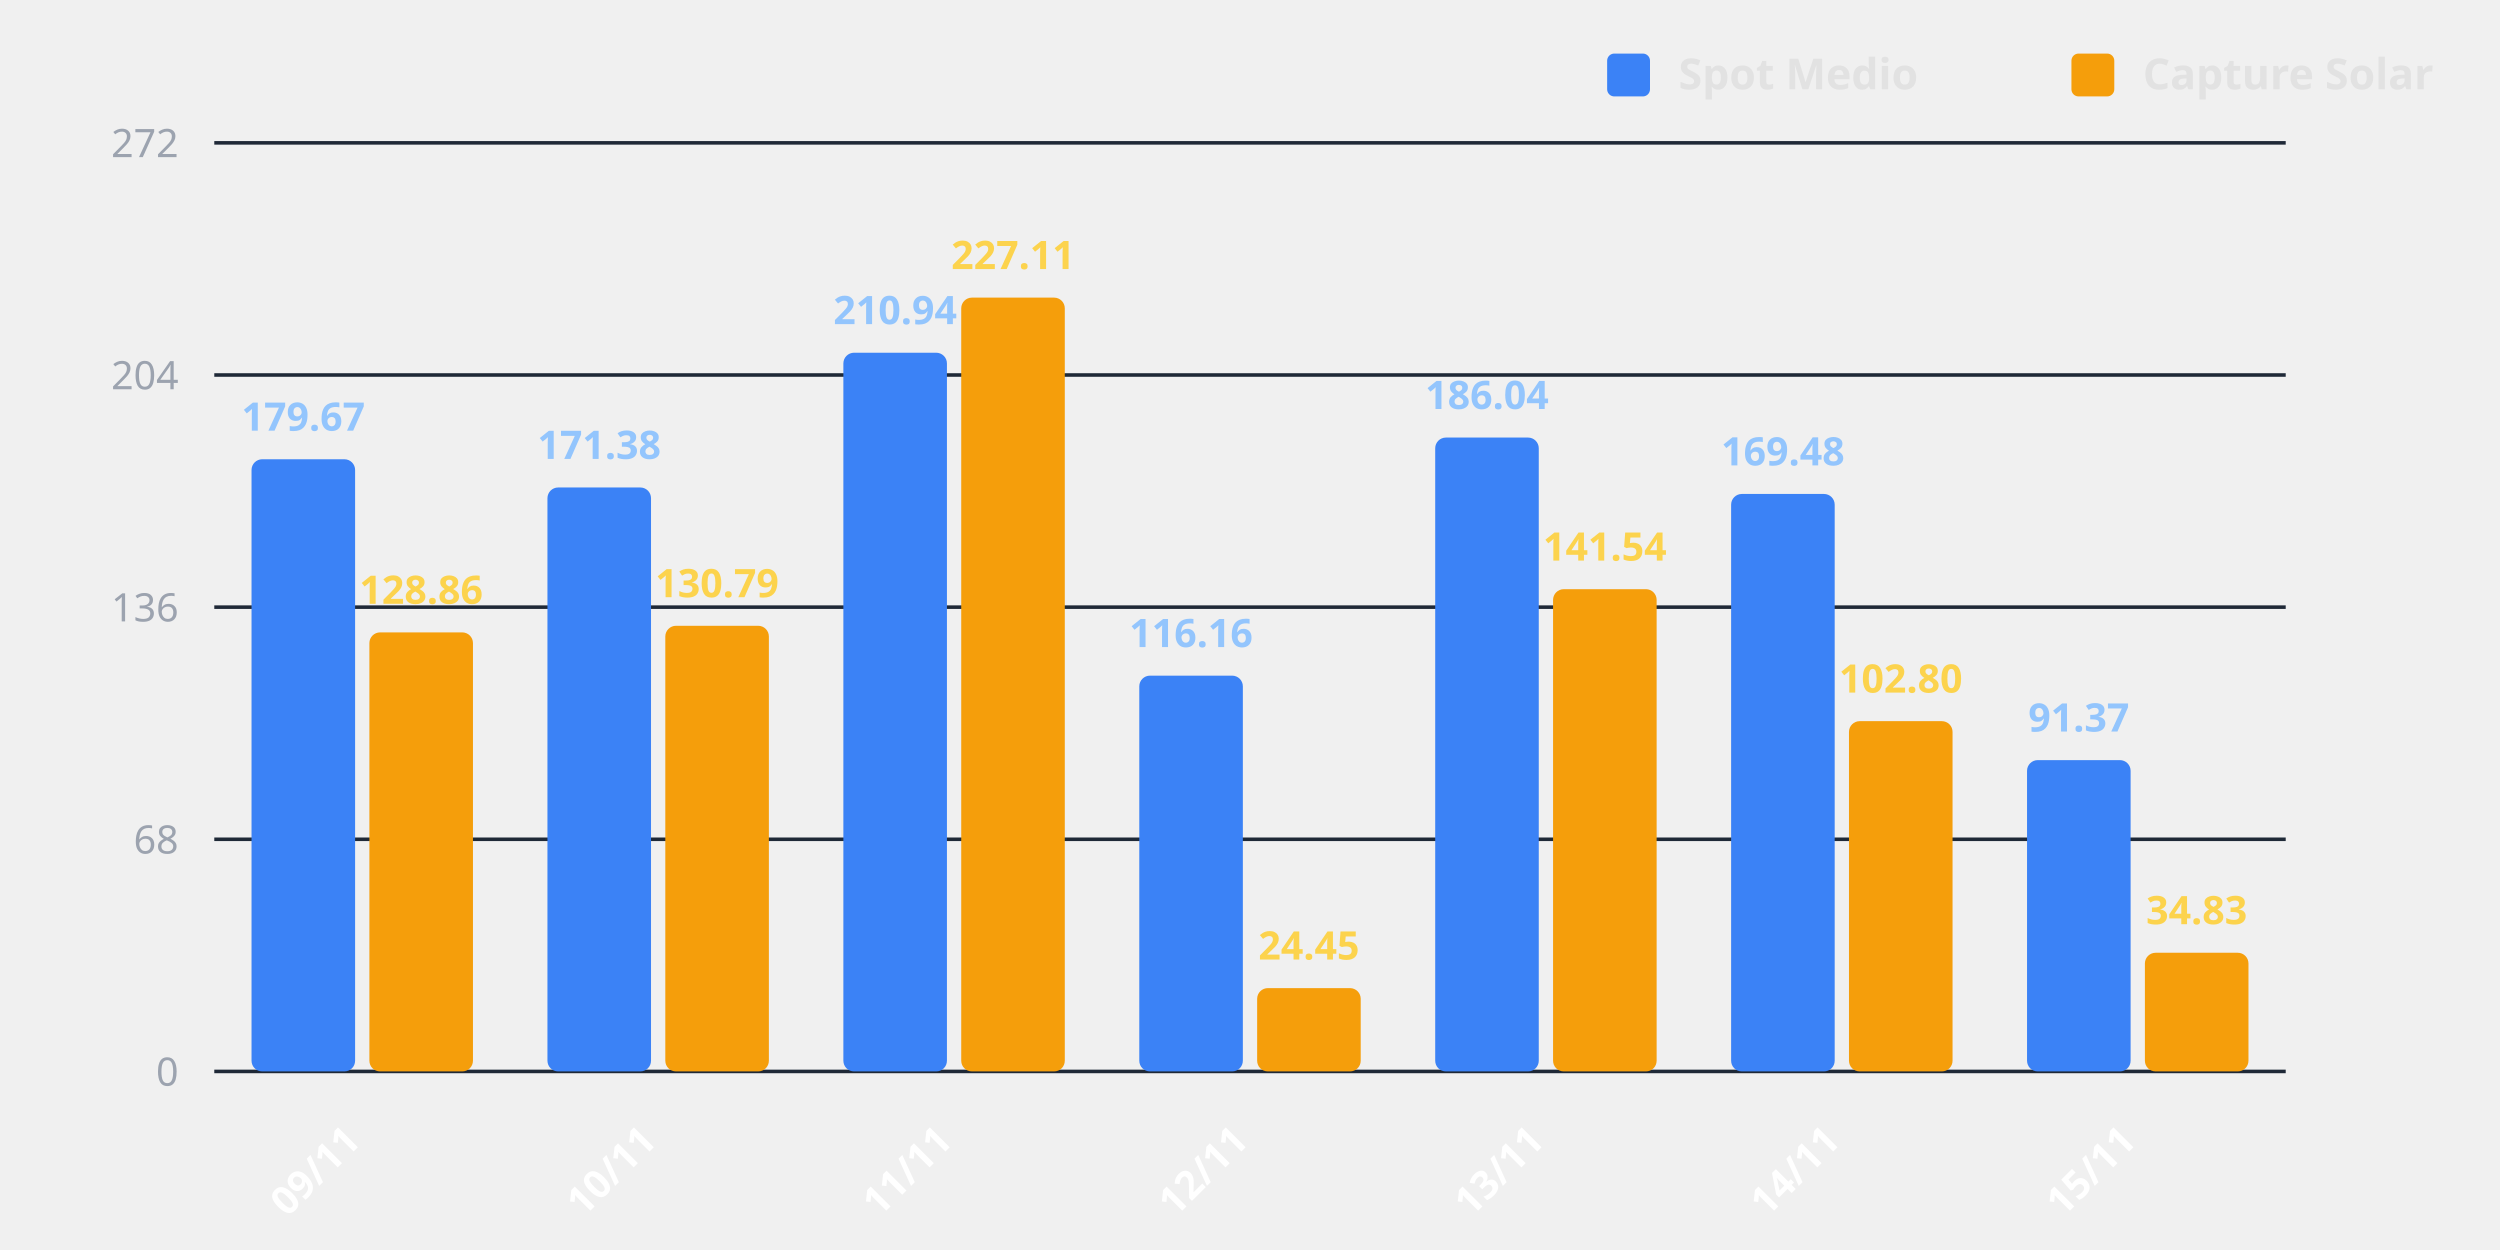
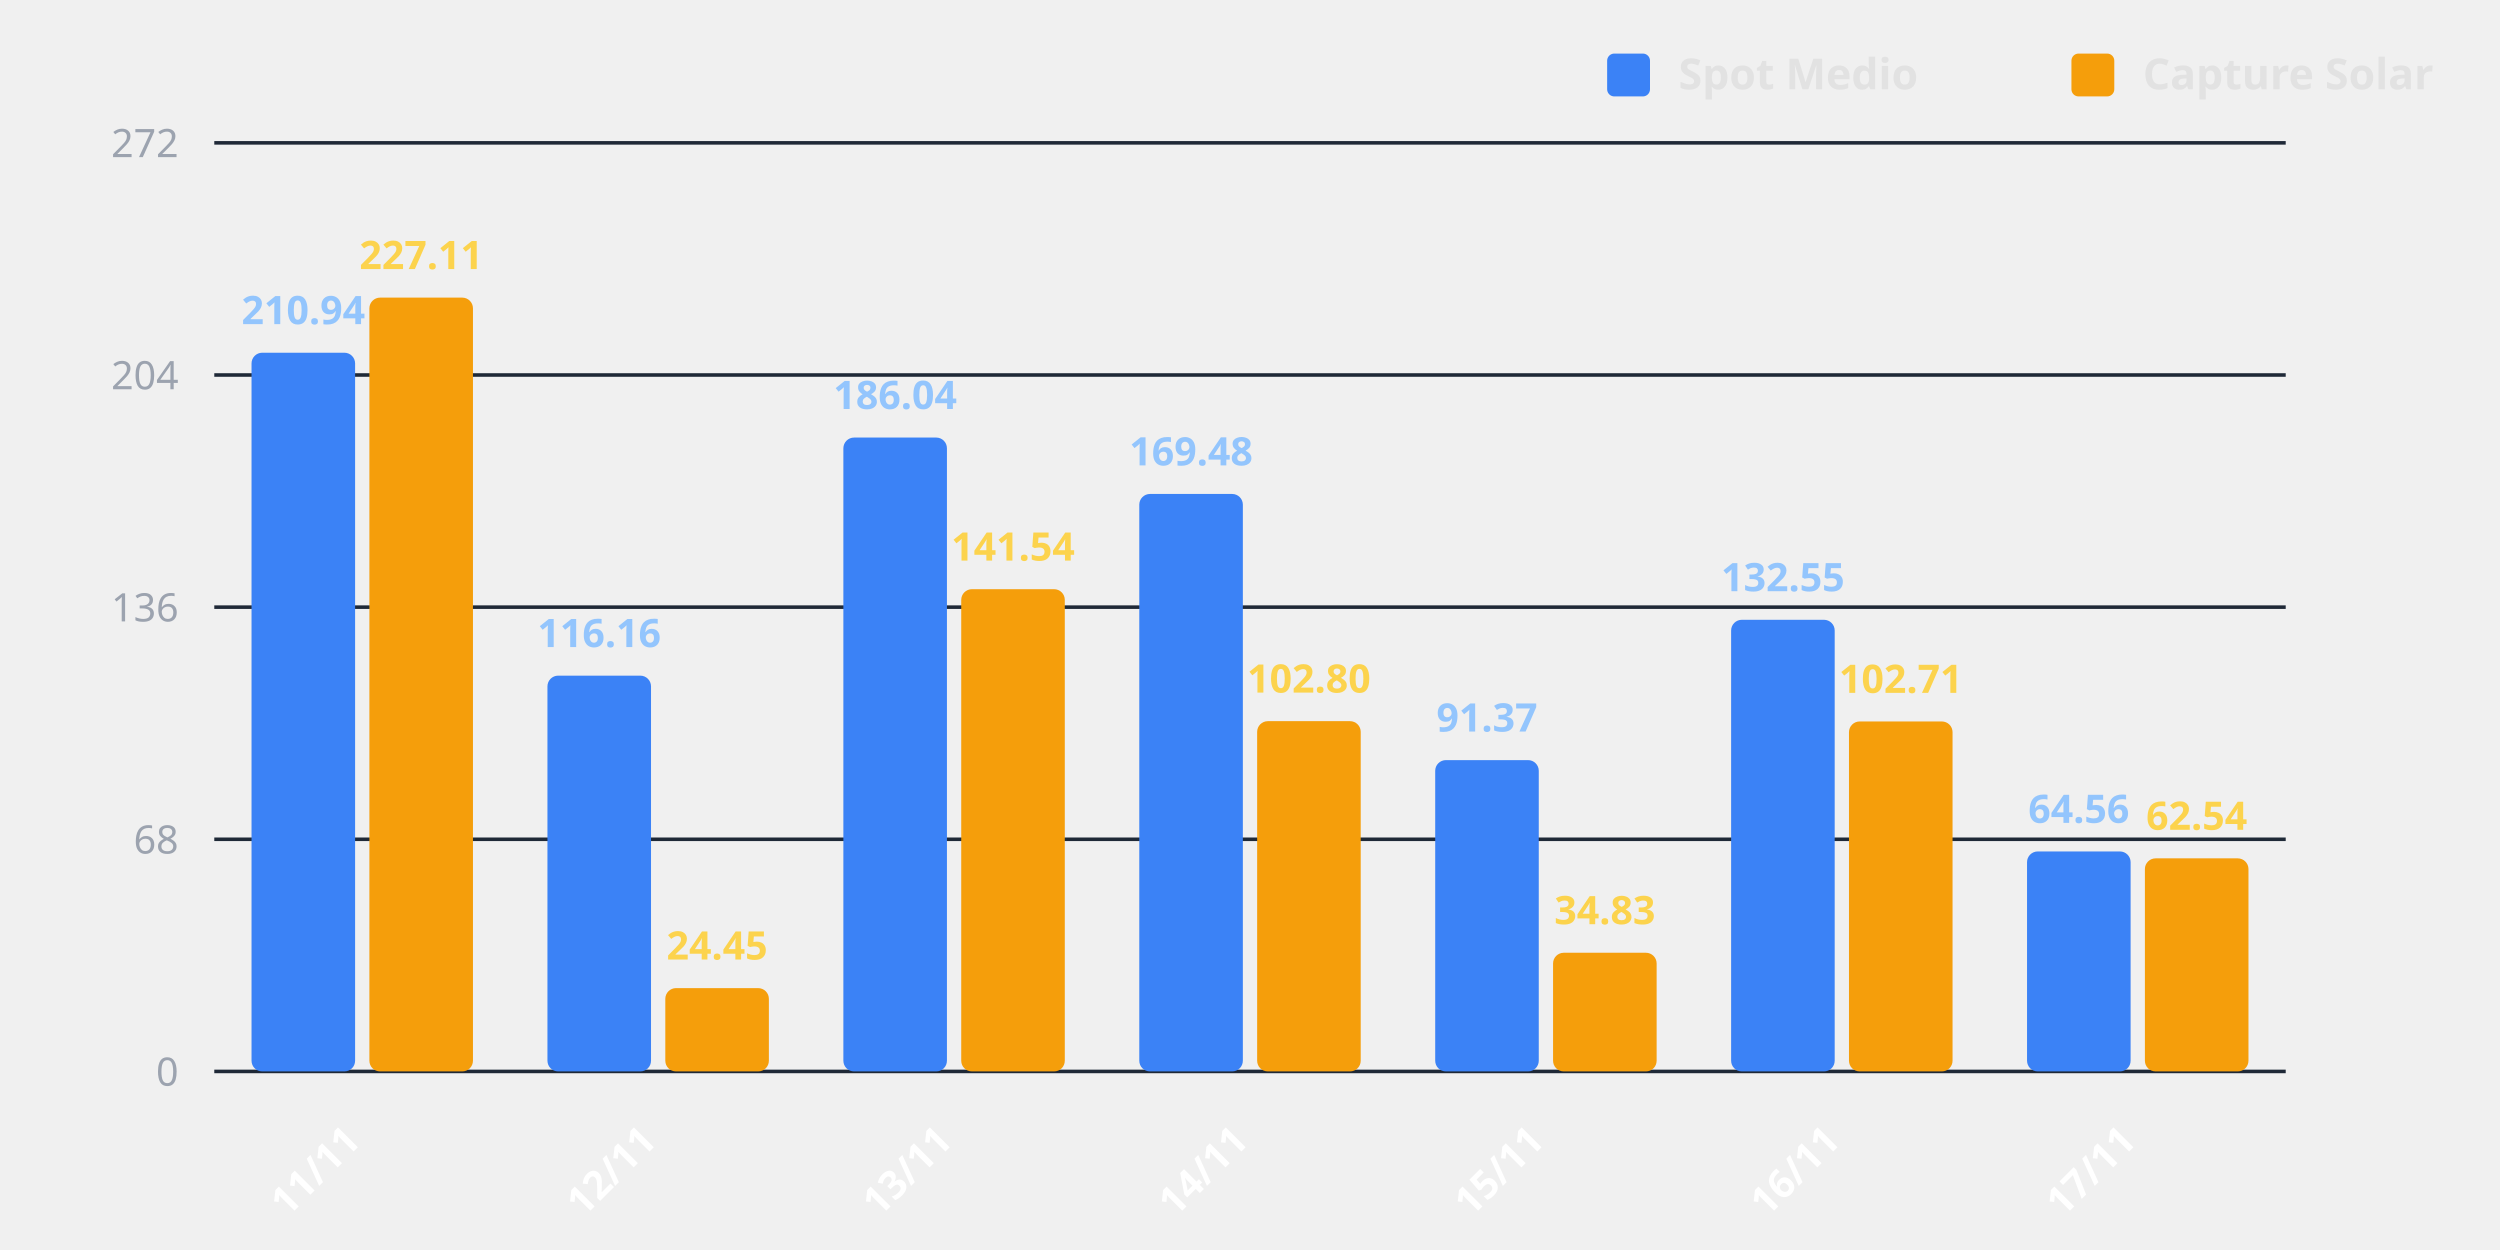
<svg xmlns="http://www.w3.org/2000/svg" viewBox="0 0 700 350" style="font-family: sans-serif; background-color: #0b0f19;">
  <rect x="450" y="15" width="12" height="12" fill="#3b82f6" rx="2" />
  <text x="470" y="25" font-size="12" fill="#e2e2e2" font-weight="bold">Spot Medio</text>
  <rect x="580" y="15" width="12" height="12" fill="#f59e0b" rx="2" />
  <text x="600" y="25" font-size="12" fill="#e2e2e2" font-weight="bold">Capture Solar</text>
  <line x1="60" y1="300.0" x2="640" y2="300.0" stroke="#1f2937" stroke-width="1" />
  <text x="50" y="304.0" text-anchor="end" font-size="11" fill="#9ca3af">0</text>
  <line x1="60" y1="235.0" x2="640" y2="235.0" stroke="#1f2937" stroke-width="1" />
  <text x="50" y="239.0" text-anchor="end" font-size="11" fill="#9ca3af">68</text>
  <line x1="60" y1="170.0" x2="640" y2="170.0" stroke="#1f2937" stroke-width="1" />
  <text x="50" y="174.0" text-anchor="end" font-size="11" fill="#9ca3af">136</text>
  <line x1="60" y1="105.0" x2="640" y2="105.0" stroke="#1f2937" stroke-width="1" />
  <text x="50" y="109.0" text-anchor="end" font-size="11" fill="#9ca3af">204</text>
  <line x1="60" y1="40.0" x2="640" y2="40.0" stroke="#1f2937" stroke-width="1" />
  <text x="50" y="44.0" text-anchor="end" font-size="11" fill="#9ca3af">272</text>
-   <text x="101.429" y="320" text-anchor="end" transform="rotate(-45, 101.4286, 320)" font-size="11" font-weight="bold" fill="#ffffff">09/11</text>
-   <rect x="70.429" y="128.589" width="29.0" height="171.411" fill="#3b82f6" rx="3" />
-   <text x="84.929" y="120.589" text-anchor="middle" font-size="11" font-weight="bold" fill="#93c5fd">179.67</text>
-   <rect x="103.429" y="177.068" width="29.0" height="122.932" fill="#f59e0b" rx="3" />
-   <text x="117.929" y="169.068" text-anchor="middle" font-size="11" font-weight="bold" fill="#fcd34d">128.86</text>
-   <text x="184.286" y="320" text-anchor="end" transform="rotate(-45, 184.2857, 320)" font-size="11" font-weight="bold" fill="#ffffff">10/11</text>
-   <rect x="153.286" y="136.494" width="29.0" height="163.506" fill="#3b82f6" rx="3" />
-   <text x="167.786" y="128.494" text-anchor="middle" font-size="11" font-weight="bold" fill="#93c5fd">171.38</text>
-   <rect x="186.286" y="175.218" width="29.0" height="124.782" fill="#f59e0b" rx="3" />
-   <text x="200.786" y="167.218" text-anchor="middle" font-size="11" font-weight="bold" fill="#fcd34d">130.79</text>
-   <text x="267.143" y="320" text-anchor="end" transform="rotate(-45, 267.1429, 320)" font-size="11" font-weight="bold" fill="#ffffff">11/11</text>
-   <rect x="236.143" y="98.76" width="29.0" height="201.24" fill="#3b82f6" rx="3" />
-   <text x="250.643" y="90.76" text-anchor="middle" font-size="11" font-weight="bold" fill="#93c5fd">210.94</text>
-   <rect x="269.143" y="83.333" width="29.0" height="216.667" fill="#f59e0b" rx="3" />
-   <text x="283.643" y="75.333" text-anchor="middle" font-size="11" font-weight="bold" fill="#fcd34d">227.11</text>
-   <text x="350.0" y="320" text-anchor="end" transform="rotate(-45, 350.0, 320)" font-size="11" font-weight="bold" fill="#ffffff">12/11</text>
-   <rect x="319.0" y="189.179" width="29.0" height="110.821" fill="#3b82f6" rx="3" />
-   <text x="333.5" y="181.179" text-anchor="middle" font-size="11" font-weight="bold" fill="#93c5fd">116.16</text>
-   <rect x="352.0" y="276.673" width="29.0" height="23.327" fill="#f59e0b" rx="3" />
-   <text x="366.5" y="268.673" text-anchor="middle" font-size="11" font-weight="bold" fill="#fcd34d">24.45</text>
-   <text x="432.857" y="320" text-anchor="end" transform="rotate(-45, 432.8571, 320)" font-size="11" font-weight="bold" fill="#ffffff">13/11</text>
-   <rect x="401.857" y="122.516" width="29.0" height="177.484" fill="#3b82f6" rx="3" />
-   <text x="416.357" y="114.516" text-anchor="middle" font-size="11" font-weight="bold" fill="#93c5fd">186.04</text>
-   <rect x="434.857" y="164.97" width="29.0" height="135.03" fill="#f59e0b" rx="3" />
-   <text x="449.357" y="156.97" text-anchor="middle" font-size="11" font-weight="bold" fill="#fcd34d">141.54</text>
-   <text x="515.714" y="320" text-anchor="end" transform="rotate(-45, 515.7143, 320)" font-size="11" font-weight="bold" fill="#ffffff">14/11</text>
-   <rect x="484.714" y="138.308" width="29.0" height="161.692" fill="#3b82f6" rx="3" />
-   <text x="499.214" y="130.308" text-anchor="middle" font-size="11" font-weight="bold" fill="#93c5fd">169.48</text>
-   <rect x="517.714" y="201.925" width="29.0" height="98.075" fill="#f59e0b" rx="3" />
-   <text x="532.214" y="193.925" text-anchor="middle" font-size="11" font-weight="bold" fill="#fcd34d">102.80</text>
-   <text x="598.571" y="320" text-anchor="end" transform="rotate(-45, 598.5714, 320)" font-size="11" font-weight="bold" fill="#ffffff">15/11</text>
-   <rect x="567.571" y="212.83" width="29.0" height="87.17" fill="#3b82f6" rx="3" />
-   <text x="582.071" y="204.83" text-anchor="middle" font-size="11" font-weight="bold" fill="#93c5fd">91.37</text>
-   <rect x="600.571" y="266.771" width="29.0" height="33.229" fill="#f59e0b" rx="3" />
-   <text x="615.071" y="258.771" text-anchor="middle" font-size="11" font-weight="bold" fill="#fcd34d">34.83</text>
+   <text x="101.429" y="320" text-anchor="end" transform="rotate(-45, 101.4286, 320)" font-size="11" font-weight="bold" fill="#ffffff">11/11</text>
+   <rect x="70.429" y="98.76" width="29.0" height="201.24" fill="#3b82f6" rx="3" />
+   <text x="84.929" y="90.76" text-anchor="middle" font-size="11" font-weight="bold" fill="#93c5fd">210.94</text>
+   <rect x="103.429" y="83.333" width="29.0" height="216.667" fill="#f59e0b" rx="3" />
+   <text x="117.929" y="75.333" text-anchor="middle" font-size="11" font-weight="bold" fill="#fcd34d">227.11</text>
+   <text x="184.286" y="320" text-anchor="end" transform="rotate(-45, 184.2857, 320)" font-size="11" font-weight="bold" fill="#ffffff">12/11</text>
+   <rect x="153.286" y="189.179" width="29.0" height="110.821" fill="#3b82f6" rx="3" />
+   <text x="167.786" y="181.179" text-anchor="middle" font-size="11" font-weight="bold" fill="#93c5fd">116.16</text>
+   <rect x="186.286" y="276.673" width="29.0" height="23.327" fill="#f59e0b" rx="3" />
+   <text x="200.786" y="268.673" text-anchor="middle" font-size="11" font-weight="bold" fill="#fcd34d">24.45</text>
+   <text x="267.143" y="320" text-anchor="end" transform="rotate(-45, 267.1429, 320)" font-size="11" font-weight="bold" fill="#ffffff">13/11</text>
+   <rect x="236.143" y="122.516" width="29.0" height="177.484" fill="#3b82f6" rx="3" />
+   <text x="250.643" y="114.516" text-anchor="middle" font-size="11" font-weight="bold" fill="#93c5fd">186.04</text>
+   <rect x="269.143" y="164.97" width="29.0" height="135.03" fill="#f59e0b" rx="3" />
+   <text x="283.643" y="156.97" text-anchor="middle" font-size="11" font-weight="bold" fill="#fcd34d">141.54</text>
+   <text x="350.0" y="320" text-anchor="end" transform="rotate(-45, 350.0, 320)" font-size="11" font-weight="bold" fill="#ffffff">14/11</text>
+   <rect x="319.0" y="138.308" width="29.0" height="161.692" fill="#3b82f6" rx="3" />
+   <text x="333.5" y="130.308" text-anchor="middle" font-size="11" font-weight="bold" fill="#93c5fd">169.48</text>
+   <rect x="352.0" y="201.925" width="29.0" height="98.075" fill="#f59e0b" rx="3" />
+   <text x="366.5" y="193.925" text-anchor="middle" font-size="11" font-weight="bold" fill="#fcd34d">102.80</text>
+   <text x="432.857" y="320" text-anchor="end" transform="rotate(-45, 432.8571, 320)" font-size="11" font-weight="bold" fill="#ffffff">15/11</text>
+   <rect x="401.857" y="212.83" width="29.0" height="87.17" fill="#3b82f6" rx="3" />
+   <text x="416.357" y="204.83" text-anchor="middle" font-size="11" font-weight="bold" fill="#93c5fd">91.37</text>
+   <rect x="434.857" y="266.771" width="29.0" height="33.229" fill="#f59e0b" rx="3" />
+   <text x="449.357" y="258.771" text-anchor="middle" font-size="11" font-weight="bold" fill="#fcd34d">34.83</text>
+   <text x="515.714" y="320" text-anchor="end" transform="rotate(-45, 515.7143, 320)" font-size="11" font-weight="bold" fill="#ffffff">16/11</text>
+   <rect x="484.714" y="173.541" width="29.0" height="126.459" fill="#3b82f6" rx="3" />
+   <text x="499.214" y="165.541" text-anchor="middle" font-size="11" font-weight="bold" fill="#93c5fd">132.55</text>
+   <rect x="517.714" y="202.008" width="29.0" height="97.992" fill="#f59e0b" rx="3" />
+   <text x="532.214" y="194.008" text-anchor="middle" font-size="11" font-weight="bold" fill="#fcd34d">102.71</text>
+   <text x="598.571" y="320" text-anchor="end" transform="rotate(-45, 598.5714, 320)" font-size="11" font-weight="bold" fill="#ffffff">17/11</text>
+   <rect x="567.571" y="238.405" width="29.0" height="61.595" fill="#3b82f6" rx="3" />
+   <text x="582.071" y="230.405" text-anchor="middle" font-size="11" font-weight="bold" fill="#93c5fd">64.56</text>
+   <rect x="600.571" y="240.339" width="29.0" height="59.661" fill="#f59e0b" rx="3" />
+   <text x="615.071" y="232.339" text-anchor="middle" font-size="11" font-weight="bold" fill="#fcd34d">62.54</text>
</svg>
